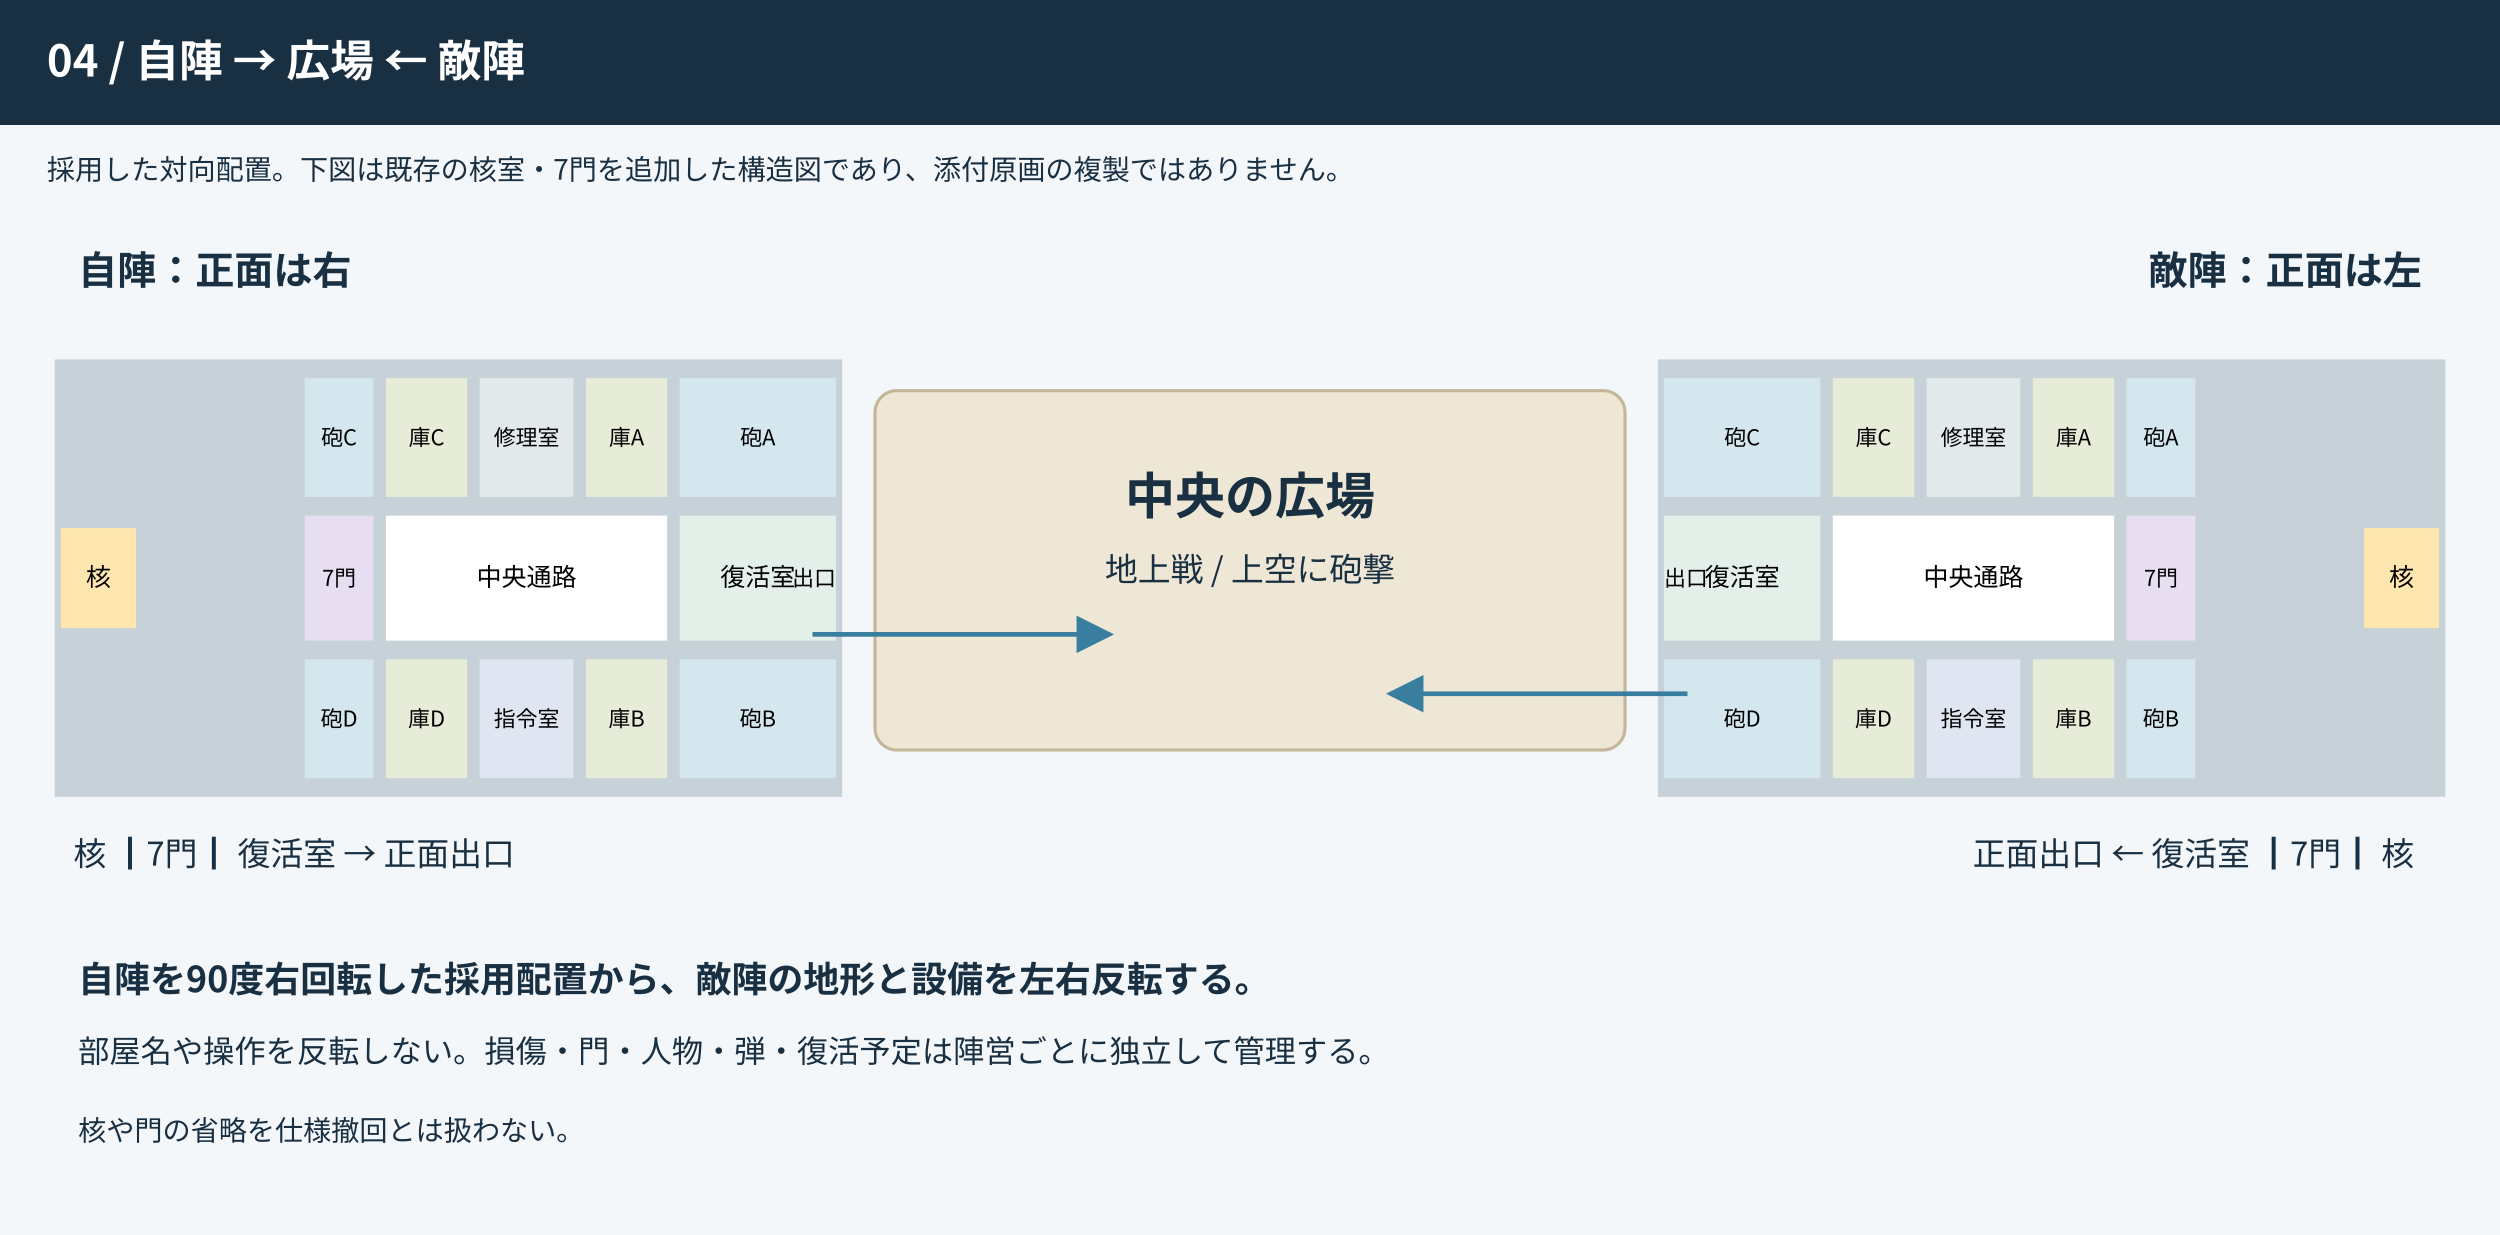
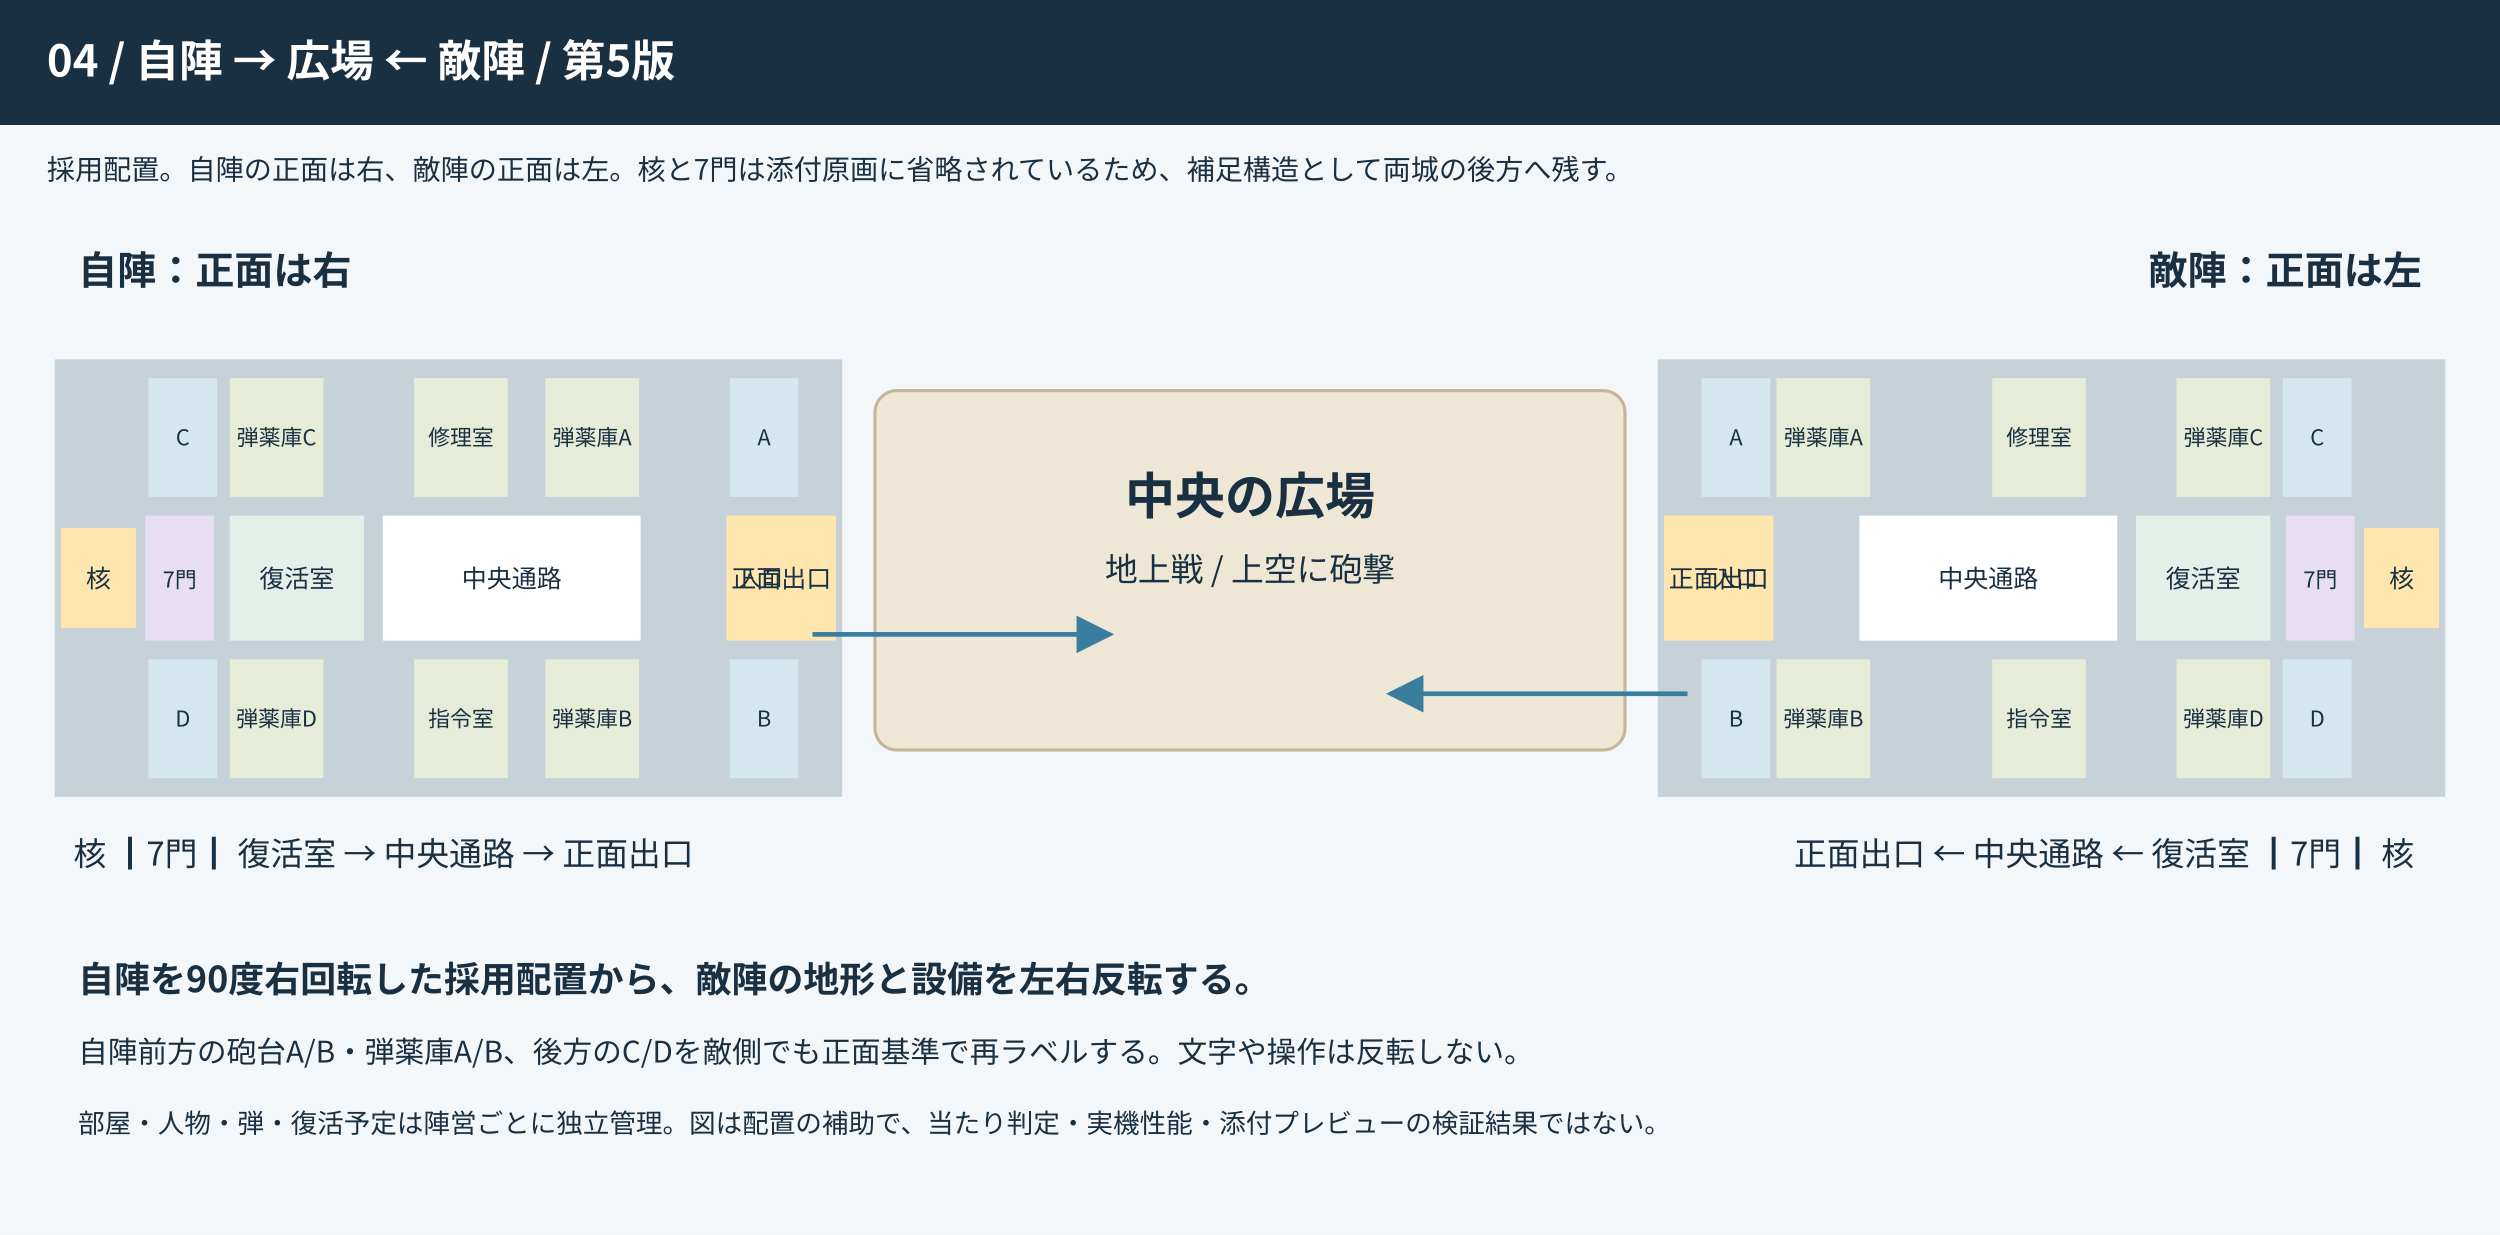
<svg xmlns="http://www.w3.org/2000/svg" width="1600" height="790" viewBox="0 0 1600 790" role="img">
  <defs>
    <marker id="arrow" markerWidth="8" markerHeight="8" refX="7" refY="4" orient="auto">
      <path d="M0,0 L8,4 L0,8" fill="#397d9f" />
    </marker>
  </defs>
  <rect x="0" y="0" width="1600" height="790" fill="#f4f7fa" />
  <rect x="0" y="0" width="1600" height="80" fill="#192f42" />
-   <text x="30" y="49" font-family="Noto Sans CJK JP, sans-serif" font-size="28" fill="#fff" font-weight="700">04 / 自陣 → 広場 ← 敵陣</text>
-   <text x="30" y="115" font-family="Noto Sans CJK JP, sans-serif" font-size="18" fill="#192f42">採用した対向配置。下図は既存の核室・7門を追加した構造図であり、添付原画の複製ではありません。</text>
+   <text x="30" y="49" font-family="Noto Sans CJK JP, sans-serif" font-size="28" fill="#fff" font-weight="700">04 / 自陣 → 広場 ← 敵陣 / 第5版</text>
+   <text x="30" y="115" font-family="Noto Sans CJK JP, sans-serif" font-size="18" fill="#192f42">採用配置。自陣の正面は右、敵陣の正面は左。核と7門は添付原画に省略されているため、補足構造として両城の後方へ残す。</text>
  <text x="50" y="182" font-family="Noto Sans CJK JP, sans-serif" font-size="25" fill="#192f42" font-weight="700">自陣：正面は右</text>
  <text x="1550" y="182" font-family="Noto Sans CJK JP, sans-serif" font-size="25" fill="#192f42" text-anchor="end" font-weight="700">敵陣：正面は左</text>
-   <rect x="35" y="230" width="504" height="280" fill="#c7d1d8" />
-   <rect x="39" y="338" width="48" height="64" fill="#ffe6af" />
-   <rect x="195" y="330" width="44" height="80" fill="#e7def1" />
-   <rect x="247" y="330" width="180" height="80" fill="#fff" />
-   <rect x="435" y="330" width="100" height="80" fill="#e3f0ea" />
-   <rect x="195" y="242" width="44" height="76" fill="#d4e7ef" />
-   <rect x="247" y="242" width="52" height="76" fill="#e7ecd8" />
-   <rect x="307" y="242" width="60" height="76" fill="#e2e9eb" />
-   <rect x="375" y="242" width="52" height="76" fill="#e7ecd8" />
-   <rect x="435" y="242" width="100" height="76" fill="#d4e7ef" />
-   <rect x="195" y="422" width="44" height="76" fill="#d4e7ef" />
-   <rect x="247" y="422" width="52" height="76" fill="#e7ecd8" />
-   <rect x="307" y="422" width="60" height="76" fill="#dfe6f1" />
-   <rect x="375" y="422" width="52" height="76" fill="#e7ecd8" />
-   <rect x="435" y="422" width="100" height="76" fill="#d4e7ef" />
-   <text x="63" y="375" font-family="Noto Sans CJK JP, sans-serif" font-size="16" text-anchor="middle">核</text>
-   <text x="217" y="375" font-family="Noto Sans CJK JP, sans-serif" font-size="14" text-anchor="middle">7門</text>
-   <text x="337" y="375" font-family="Noto Sans CJK JP, sans-serif" font-size="16" text-anchor="middle">中央通路</text>
-   <text x="485" y="375" font-family="Noto Sans CJK JP, sans-serif" font-size="16" text-anchor="middle">復活室</text>
-   <text x="535" y="375" font-family="Noto Sans CJK JP, sans-serif" font-size="14" text-anchor="end">出口</text>
-   <text x="217" y="285" font-family="Noto Sans CJK JP, sans-serif" font-size="14" text-anchor="middle">砲C</text>
-   <text x="273" y="285" font-family="Noto Sans CJK JP, sans-serif" font-size="14" text-anchor="middle">庫C</text>
-   <text x="337" y="285" font-family="Noto Sans CJK JP, sans-serif" font-size="14" text-anchor="middle">修理室</text>
-   <text x="401" y="285" font-family="Noto Sans CJK JP, sans-serif" font-size="14" text-anchor="middle">庫A</text>
-   <text x="485" y="285" font-family="Noto Sans CJK JP, sans-serif" font-size="14" text-anchor="middle">砲A</text>
-   <text x="217" y="465" font-family="Noto Sans CJK JP, sans-serif" font-size="14" text-anchor="middle">砲D</text>
-   <text x="273" y="465" font-family="Noto Sans CJK JP, sans-serif" font-size="14" text-anchor="middle">庫D</text>
-   <text x="337" y="465" font-family="Noto Sans CJK JP, sans-serif" font-size="14" text-anchor="middle">指令室</text>
-   <text x="401" y="465" font-family="Noto Sans CJK JP, sans-serif" font-size="14" text-anchor="middle">庫B</text>
-   <text x="485" y="465" font-family="Noto Sans CJK JP, sans-serif" font-size="14" text-anchor="middle">砲B</text>
-   <rect x="1061" y="230" width="504" height="280" fill="#c7d1d8" />
-   <rect x="1513" y="338" width="48" height="64" fill="#ffe6af" />
-   <rect x="1361" y="330" width="44" height="80" fill="#e7def1" />
-   <rect x="1173" y="330" width="180" height="80" fill="#fff" />
-   <rect x="1065" y="330" width="100" height="80" fill="#e3f0ea" />
-   <rect x="1361" y="242" width="44" height="76" fill="#d4e7ef" />
-   <rect x="1301" y="242" width="52" height="76" fill="#e7ecd8" />
-   <rect x="1233" y="242" width="60" height="76" fill="#e2e9eb" />
-   <rect x="1173" y="242" width="52" height="76" fill="#e7ecd8" />
-   <rect x="1065" y="242" width="100" height="76" fill="#d4e7ef" />
-   <rect x="1361" y="422" width="44" height="76" fill="#d4e7ef" />
-   <rect x="1301" y="422" width="52" height="76" fill="#e7ecd8" />
-   <rect x="1233" y="422" width="60" height="76" fill="#dfe6f1" />
-   <rect x="1173" y="422" width="52" height="76" fill="#e7ecd8" />
-   <rect x="1065" y="422" width="100" height="76" fill="#d4e7ef" />
-   <text x="1537" y="375" font-family="Noto Sans CJK JP, sans-serif" font-size="16" text-anchor="middle">核</text>
-   <text x="1383" y="375" font-family="Noto Sans CJK JP, sans-serif" font-size="14" text-anchor="middle">7門</text>
-   <text x="1263" y="375" font-family="Noto Sans CJK JP, sans-serif" font-size="16" text-anchor="middle">中央通路</text>
-   <text x="1115" y="375" font-family="Noto Sans CJK JP, sans-serif" font-size="16" text-anchor="middle">復活室</text>
-   <text x="1065" y="375" font-family="Noto Sans CJK JP, sans-serif" font-size="14">出口</text>
-   <text x="1383" y="285" font-family="Noto Sans CJK JP, sans-serif" font-size="14" text-anchor="middle">砲A</text>
-   <text x="1327" y="285" font-family="Noto Sans CJK JP, sans-serif" font-size="14" text-anchor="middle">庫A</text>
-   <text x="1263" y="285" font-family="Noto Sans CJK JP, sans-serif" font-size="14" text-anchor="middle">修理室</text>
-   <text x="1199" y="285" font-family="Noto Sans CJK JP, sans-serif" font-size="14" text-anchor="middle">庫C</text>
-   <text x="1115" y="285" font-family="Noto Sans CJK JP, sans-serif" font-size="14" text-anchor="middle">砲C</text>
-   <text x="1383" y="465" font-family="Noto Sans CJK JP, sans-serif" font-size="14" text-anchor="middle">砲B</text>
-   <text x="1327" y="465" font-family="Noto Sans CJK JP, sans-serif" font-size="14" text-anchor="middle">庫B</text>
-   <text x="1263" y="465" font-family="Noto Sans CJK JP, sans-serif" font-size="14" text-anchor="middle">指令室</text>
-   <text x="1199" y="465" font-family="Noto Sans CJK JP, sans-serif" font-size="14" text-anchor="middle">庫D</text>
-   <text x="1115" y="465" font-family="Noto Sans CJK JP, sans-serif" font-size="14" text-anchor="middle">砲D</text>
+   <rect x="35" y="230" width="504" height="280" fill="#c7d1d8" stroke="none" stroke-width="1" rx="0" />
+   <rect x="39" y="338" width="48" height="64" fill="#ffe6af" stroke="none" stroke-width="1" rx="0" />
+   <text x="63.0" y="376.0" font-family="Noto Sans CJK JP, sans-serif" font-size="16" fill="#192f42" text-anchor="middle" font-weight="400">核</text>
+   <rect x="93" y="330" width="44" height="80" fill="#e7def1" stroke="none" stroke-width="1" rx="0" />
+   <text x="115.0" y="376.0" font-family="Noto Sans CJK JP, sans-serif" font-size="14" fill="#192f42" text-anchor="middle" font-weight="400">7門</text>
+   <rect x="147" y="330" width="86" height="80" fill="#e3f0ea" stroke="none" stroke-width="1" rx="0" />
+   <text x="190.0" y="376.0" font-family="Noto Sans CJK JP, sans-serif" font-size="16" fill="#192f42" text-anchor="middle" font-weight="400">復活室</text>
+   <rect x="245" y="330" width="165" height="80" fill="#fff" stroke="none" stroke-width="1" rx="0" />
+   <text x="327.5" y="376.0" font-family="Noto Sans CJK JP, sans-serif" font-size="16" fill="#192f42" text-anchor="middle" font-weight="400">中央通路</text>
+   <rect x="465" y="330" width="70" height="80" fill="#ffe6af" stroke="none" stroke-width="1" rx="0" />
+   <text x="500.0" y="376.0" font-family="Noto Sans CJK JP, sans-serif" font-size="16" fill="#192f42" text-anchor="middle" font-weight="400">正面出口</text>
+   <rect x="95.0" y="242" width="44" height="76" fill="#d4e7ef" stroke="none" stroke-width="1" rx="0" />
+   <text x="117" y="285" font-family="Noto Sans CJK JP, sans-serif" font-size="14" fill="#192f42" text-anchor="middle" font-weight="400">C</text>
+   <rect x="147.0" y="242" width="60" height="76" fill="#e7ecd8" stroke="none" stroke-width="1" rx="0" />
+   <text x="177" y="285" font-family="Noto Sans CJK JP, sans-serif" font-size="14" fill="#192f42" text-anchor="middle" font-weight="400">弾薬庫C</text>
+   <rect x="265.0" y="242" width="60" height="76" fill="#e7ecd8" stroke="none" stroke-width="1" rx="0" />
+   <text x="295" y="285" font-family="Noto Sans CJK JP, sans-serif" font-size="14" fill="#192f42" text-anchor="middle" font-weight="400">修理室</text>
+   <rect x="349.0" y="242" width="60" height="76" fill="#e7ecd8" stroke="none" stroke-width="1" rx="0" />
+   <text x="379" y="285" font-family="Noto Sans CJK JP, sans-serif" font-size="14" fill="#192f42" text-anchor="middle" font-weight="400">弾薬庫A</text>
+   <rect x="467.0" y="242" width="44" height="76" fill="#d4e7ef" stroke="none" stroke-width="1" rx="0" />
+   <text x="489" y="285" font-family="Noto Sans CJK JP, sans-serif" font-size="14" fill="#192f42" text-anchor="middle" font-weight="400">A</text>
+   <rect x="95.0" y="422" width="44" height="76" fill="#d4e7ef" stroke="none" stroke-width="1" rx="0" />
+   <text x="117" y="465" font-family="Noto Sans CJK JP, sans-serif" font-size="14" fill="#192f42" text-anchor="middle" font-weight="400">D</text>
+   <rect x="147.0" y="422" width="60" height="76" fill="#e7ecd8" stroke="none" stroke-width="1" rx="0" />
+   <text x="177" y="465" font-family="Noto Sans CJK JP, sans-serif" font-size="14" fill="#192f42" text-anchor="middle" font-weight="400">弾薬庫D</text>
+   <rect x="265.0" y="422" width="60" height="76" fill="#e7ecd8" stroke="none" stroke-width="1" rx="0" />
+   <text x="295" y="465" font-family="Noto Sans CJK JP, sans-serif" font-size="14" fill="#192f42" text-anchor="middle" font-weight="400">指令室</text>
+   <rect x="349.0" y="422" width="60" height="76" fill="#e7ecd8" stroke="none" stroke-width="1" rx="0" />
+   <text x="379" y="465" font-family="Noto Sans CJK JP, sans-serif" font-size="14" fill="#192f42" text-anchor="middle" font-weight="400">弾薬庫B</text>
+   <rect x="467.0" y="422" width="44" height="76" fill="#d4e7ef" stroke="none" stroke-width="1" rx="0" />
+   <text x="489" y="465" font-family="Noto Sans CJK JP, sans-serif" font-size="14" fill="#192f42" text-anchor="middle" font-weight="400">B</text>
+   <text x="487" y="375" font-family="Noto Sans CJK JP, sans-serif" font-size="14" fill="#192f42" text-anchor="middle" font-weight="400">入口</text>
+   <rect x="1061" y="230" width="504" height="280" fill="#c7d1d8" stroke="none" stroke-width="1" rx="0" />
+   <rect x="1513" y="338" width="48" height="64" fill="#ffe6af" stroke="none" stroke-width="1" rx="0" />
+   <text x="1537.0" y="376.0" font-family="Noto Sans CJK JP, sans-serif" font-size="16" fill="#192f42" text-anchor="middle" font-weight="400">核</text>
+   <rect x="1463" y="330" width="44" height="80" fill="#e7def1" stroke="none" stroke-width="1" rx="0" />
+   <text x="1485.0" y="376.0" font-family="Noto Sans CJK JP, sans-serif" font-size="14" fill="#192f42" text-anchor="middle" font-weight="400">7門</text>
+   <rect x="1367" y="330" width="86" height="80" fill="#e3f0ea" stroke="none" stroke-width="1" rx="0" />
+   <text x="1410.0" y="376.0" font-family="Noto Sans CJK JP, sans-serif" font-size="16" fill="#192f42" text-anchor="middle" font-weight="400">復活室</text>
+   <rect x="1190" y="330" width="165" height="80" fill="#fff" stroke="none" stroke-width="1" rx="0" />
+   <text x="1272.5" y="376.0" font-family="Noto Sans CJK JP, sans-serif" font-size="16" fill="#192f42" text-anchor="middle" font-weight="400">中央通路</text>
+   <rect x="1065" y="330" width="70" height="80" fill="#ffe6af" stroke="none" stroke-width="1" rx="0" />
+   <text x="1100.0" y="376.0" font-family="Noto Sans CJK JP, sans-serif" font-size="16" fill="#192f42" text-anchor="middle" font-weight="400">正面出口</text>
+   <rect x="1089.0" y="242" width="44" height="76" fill="#d4e7ef" stroke="none" stroke-width="1" rx="0" />
+   <text x="1111" y="285" font-family="Noto Sans CJK JP, sans-serif" font-size="14" fill="#192f42" text-anchor="middle" font-weight="400">A</text>
+   <rect x="1137.0" y="242" width="60" height="76" fill="#e7ecd8" stroke="none" stroke-width="1" rx="0" />
+   <text x="1167" y="285" font-family="Noto Sans CJK JP, sans-serif" font-size="14" fill="#192f42" text-anchor="middle" font-weight="400">弾薬庫A</text>
+   <rect x="1275.0" y="242" width="60" height="76" fill="#e7ecd8" stroke="none" stroke-width="1" rx="0" />
+   <text x="1305" y="285" font-family="Noto Sans CJK JP, sans-serif" font-size="14" fill="#192f42" text-anchor="middle" font-weight="400">修理室</text>
+   <rect x="1393.0" y="242" width="60" height="76" fill="#e7ecd8" stroke="none" stroke-width="1" rx="0" />
+   <text x="1423" y="285" font-family="Noto Sans CJK JP, sans-serif" font-size="14" fill="#192f42" text-anchor="middle" font-weight="400">弾薬庫C</text>
+   <rect x="1461.0" y="242" width="44" height="76" fill="#d4e7ef" stroke="none" stroke-width="1" rx="0" />
+   <text x="1483" y="285" font-family="Noto Sans CJK JP, sans-serif" font-size="14" fill="#192f42" text-anchor="middle" font-weight="400">C</text>
+   <rect x="1089.0" y="422" width="44" height="76" fill="#d4e7ef" stroke="none" stroke-width="1" rx="0" />
+   <text x="1111" y="465" font-family="Noto Sans CJK JP, sans-serif" font-size="14" fill="#192f42" text-anchor="middle" font-weight="400">B</text>
+   <rect x="1137.0" y="422" width="60" height="76" fill="#e7ecd8" stroke="none" stroke-width="1" rx="0" />
+   <text x="1167" y="465" font-family="Noto Sans CJK JP, sans-serif" font-size="14" fill="#192f42" text-anchor="middle" font-weight="400">弾薬庫B</text>
+   <rect x="1275.0" y="422" width="60" height="76" fill="#e7ecd8" stroke="none" stroke-width="1" rx="0" />
+   <text x="1305" y="465" font-family="Noto Sans CJK JP, sans-serif" font-size="14" fill="#192f42" text-anchor="middle" font-weight="400">指令室</text>
+   <rect x="1393.0" y="422" width="60" height="76" fill="#e7ecd8" stroke="none" stroke-width="1" rx="0" />
+   <text x="1423" y="465" font-family="Noto Sans CJK JP, sans-serif" font-size="14" fill="#192f42" text-anchor="middle" font-weight="400">弾薬庫D</text>
+   <rect x="1461.0" y="422" width="44" height="76" fill="#d4e7ef" stroke="none" stroke-width="1" rx="0" />
+   <text x="1483" y="465" font-family="Noto Sans CJK JP, sans-serif" font-size="14" fill="#192f42" text-anchor="middle" font-weight="400">D</text>
+   <text x="1111" y="375" font-family="Noto Sans CJK JP, sans-serif" font-size="14" fill="#192f42" text-anchor="middle" font-weight="400">入口</text>
  <rect x="560" y="250" width="480" height="230" fill="#eee7d5" stroke="#c3b699" stroke-width="2" rx="14" />
  <text x="800" y="329" font-family="Noto Sans CJK JP, sans-serif" font-size="32" fill="#192f42" text-anchor="middle" font-weight="700">中央の広場</text>
-   <text x="800" y="372" font-family="Noto Sans CJK JP, sans-serif" font-size="21" fill="#192f42" text-anchor="middle">地上戦 / 上空に砲撃</text>
+   <text x="800" y="372" font-family="Noto Sans CJK JP, sans-serif" font-size="21" fill="#192f42" text-anchor="middle" font-weight="400">地上戦 / 上空に砲撃</text>
  <path d="M520,406 L710,406" stroke="#397d9f" stroke-width="3" fill="none" marker-end="url(#arrow)" />
  <path d="M1080,444 L890,444" stroke="#397d9f" stroke-width="3" fill="none" marker-end="url(#arrow)" />
-   <text x="47" y="554" font-family="Noto Sans CJK JP, sans-serif" font-size="21" fill="#192f42">核 ┃7門┃ 復活室 → 正面出口</text>
-   <text x="1545" y="554" font-family="Noto Sans CJK JP, sans-serif" font-size="21" fill="#192f42" text-anchor="end">正面出口 ← 復活室 ┃7門┃ 核</text>
-   <text x="50" y="635" font-family="Noto Sans CJK JP, sans-serif" font-size="23" fill="#192f42" font-weight="700">自陣を90度右回転した採用配置から、敵陣の地形と設備を左右反転する。</text>
-   <text x="50" y="680" font-family="Noto Sans CJK JP, sans-serif" font-size="20" fill="#192f42">部屋名や操作を反転しない。損傷・門・人物・弾・復活予定は陣営ごとに独立して管理する。</text>
-   <text x="50" y="730" font-family="Noto Sans CJK JP, sans-serif" font-size="18" fill="#192f42">核や門の省略を仕様撤回とは扱わない。</text>
+   <text x="47" y="554" font-family="Noto Sans CJK JP, sans-serif" font-size="21" fill="#192f42" text-anchor="start" font-weight="400">核 ┃7門┃ 復活室 → 中央通路 → 正面出口</text>
+   <text x="1545" y="554" font-family="Noto Sans CJK JP, sans-serif" font-size="21" fill="#192f42" text-anchor="end" font-weight="400">正面出口 ← 中央通路 ← 復活室 ┃7門┃ 核</text>
+   <text x="50" y="635" font-family="Noto Sans CJK JP, sans-serif" font-size="23" fill="#192f42" text-anchor="start" font-weight="700">自陣を90度右回転した採用配置から、敵陣の地形と設備を左右反転する。</text>
+   <text x="50" y="680" font-family="Noto Sans CJK JP, sans-serif" font-size="19" fill="#192f42" text-anchor="start" font-weight="400">自陣前方の砲台A/B・弾薬庫A/B、後方のC/Dを敵側でも正面基準で再ラベルする。文字や操作は反転しない。</text>
+   <text x="50" y="725" font-family="Noto Sans CJK JP, sans-serif" font-size="17" fill="#192f42" text-anchor="start" font-weight="400">部屋・人物・弾・復活予定は陣営ごとに独立管理。図は配置の補助で、当たり判定・実機性能・添付プレビューの検証結果ではない。</text>
</svg>
